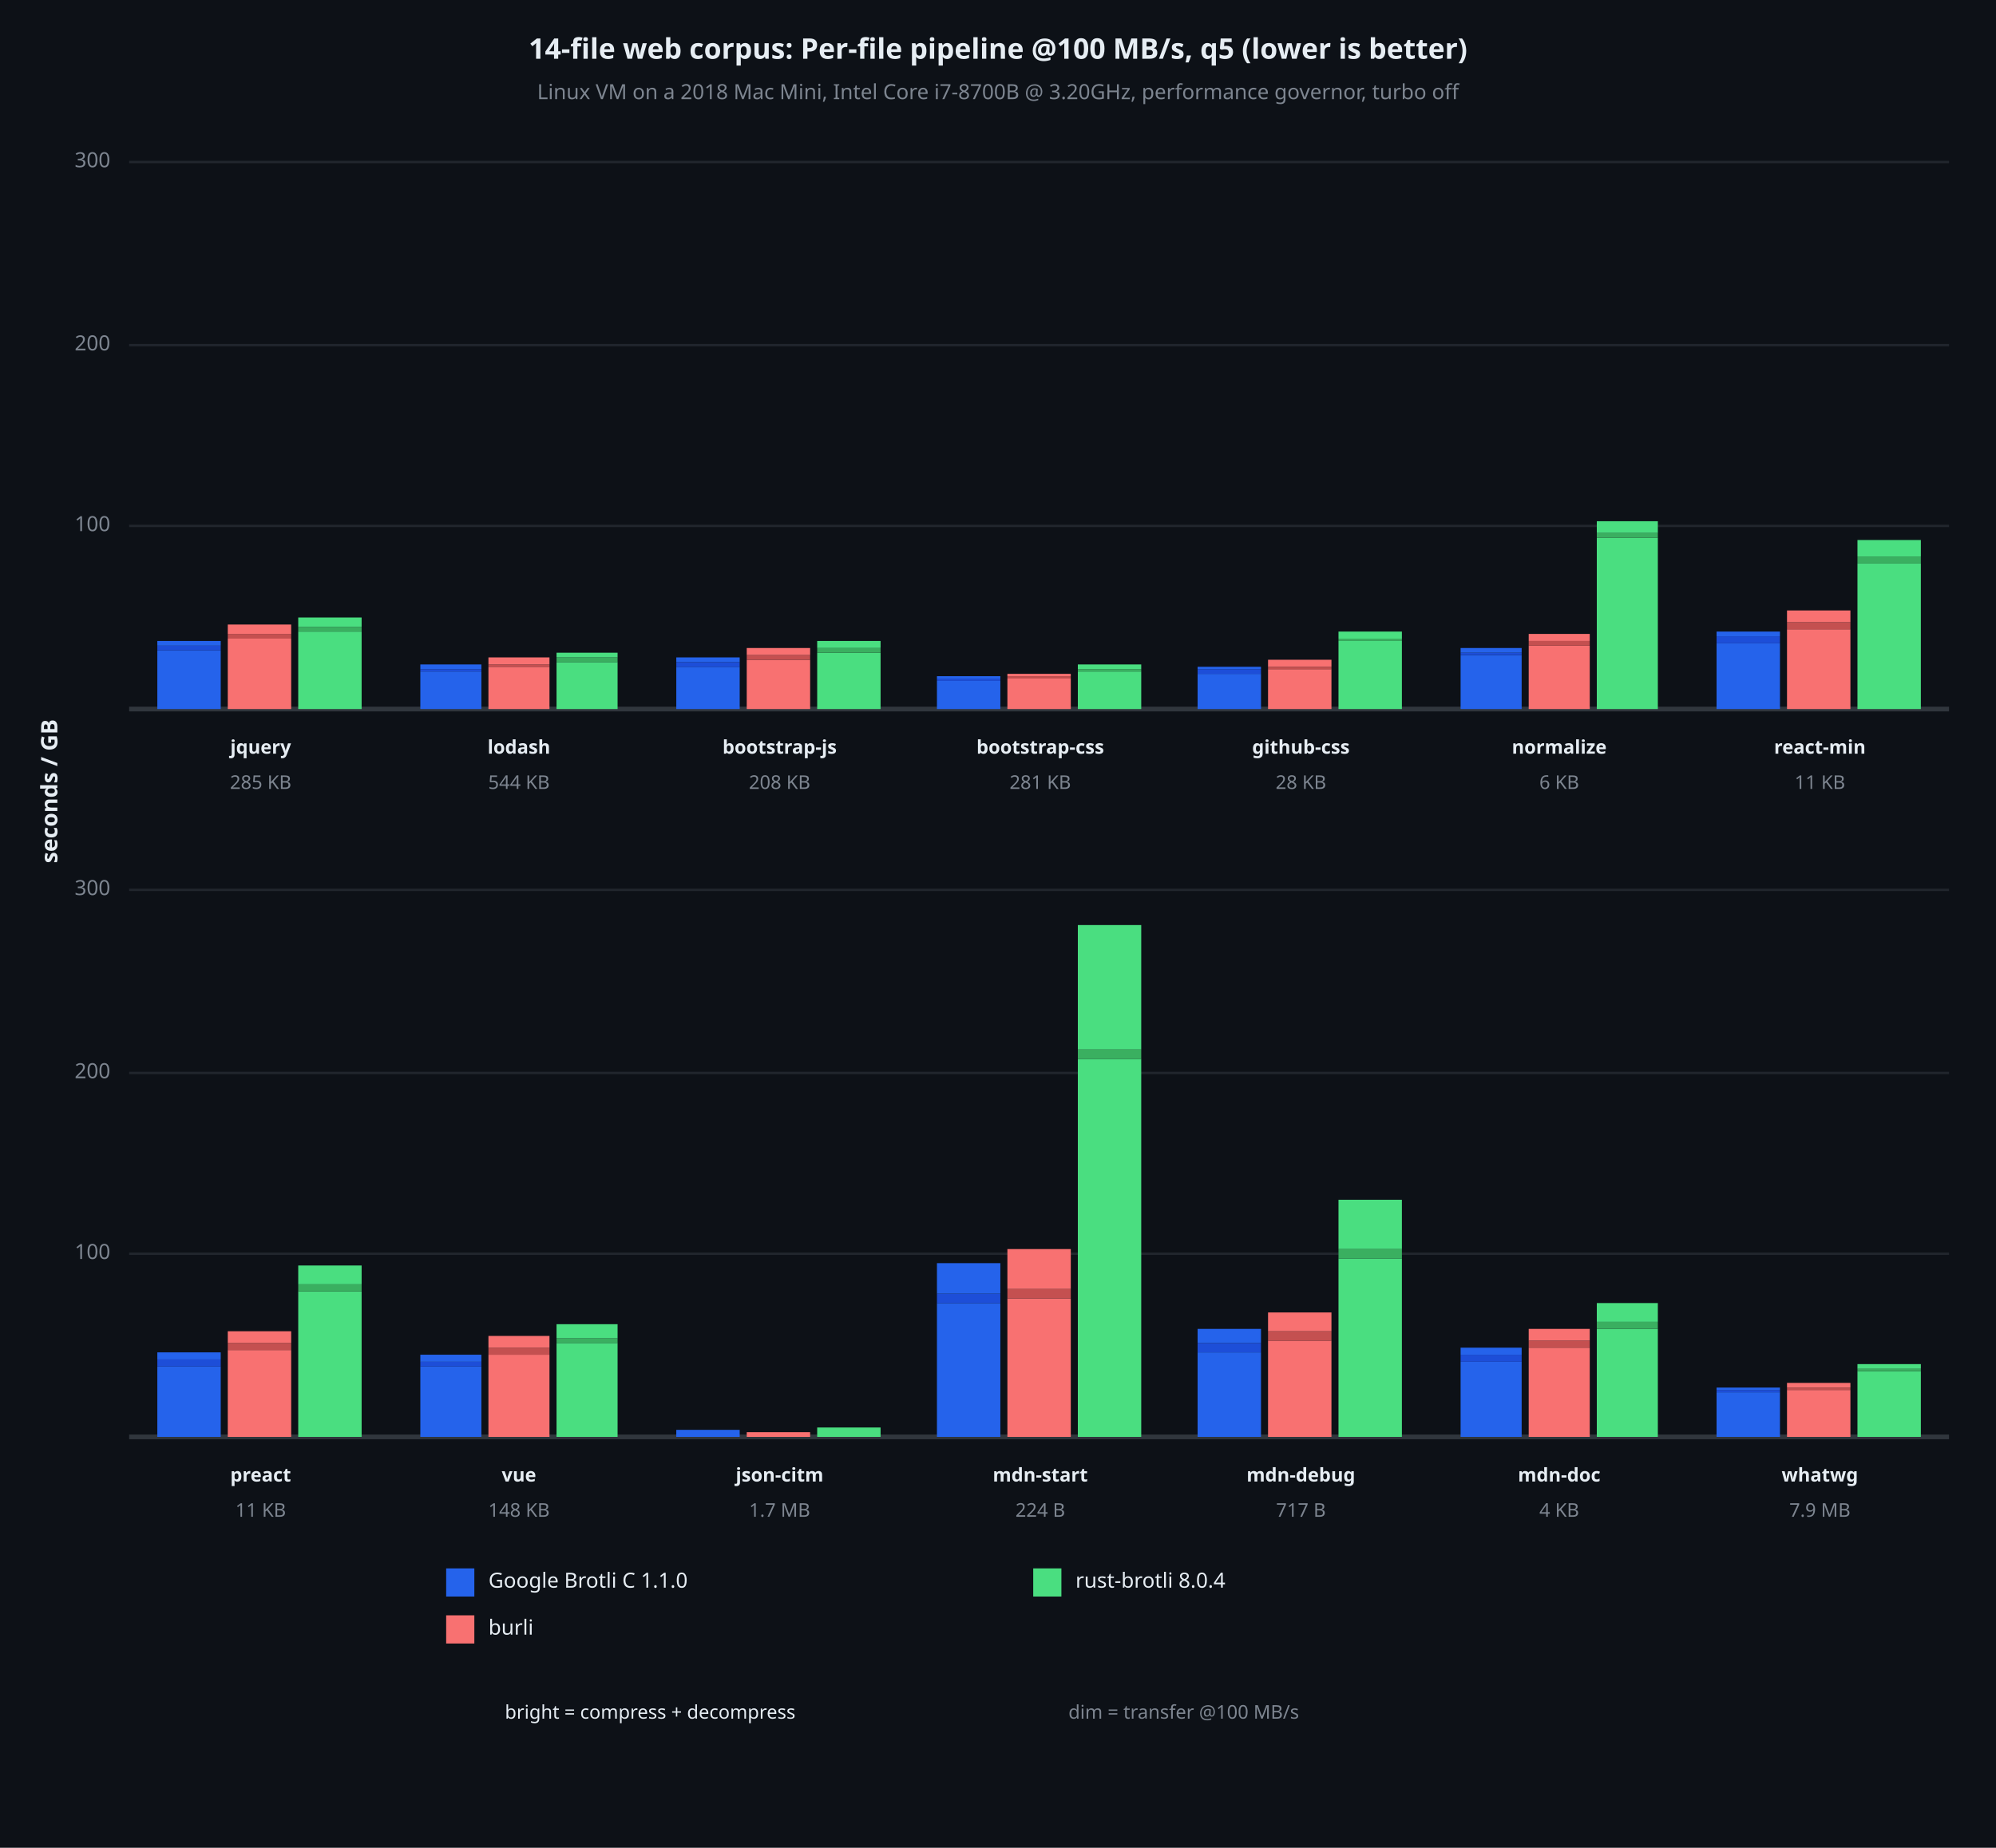
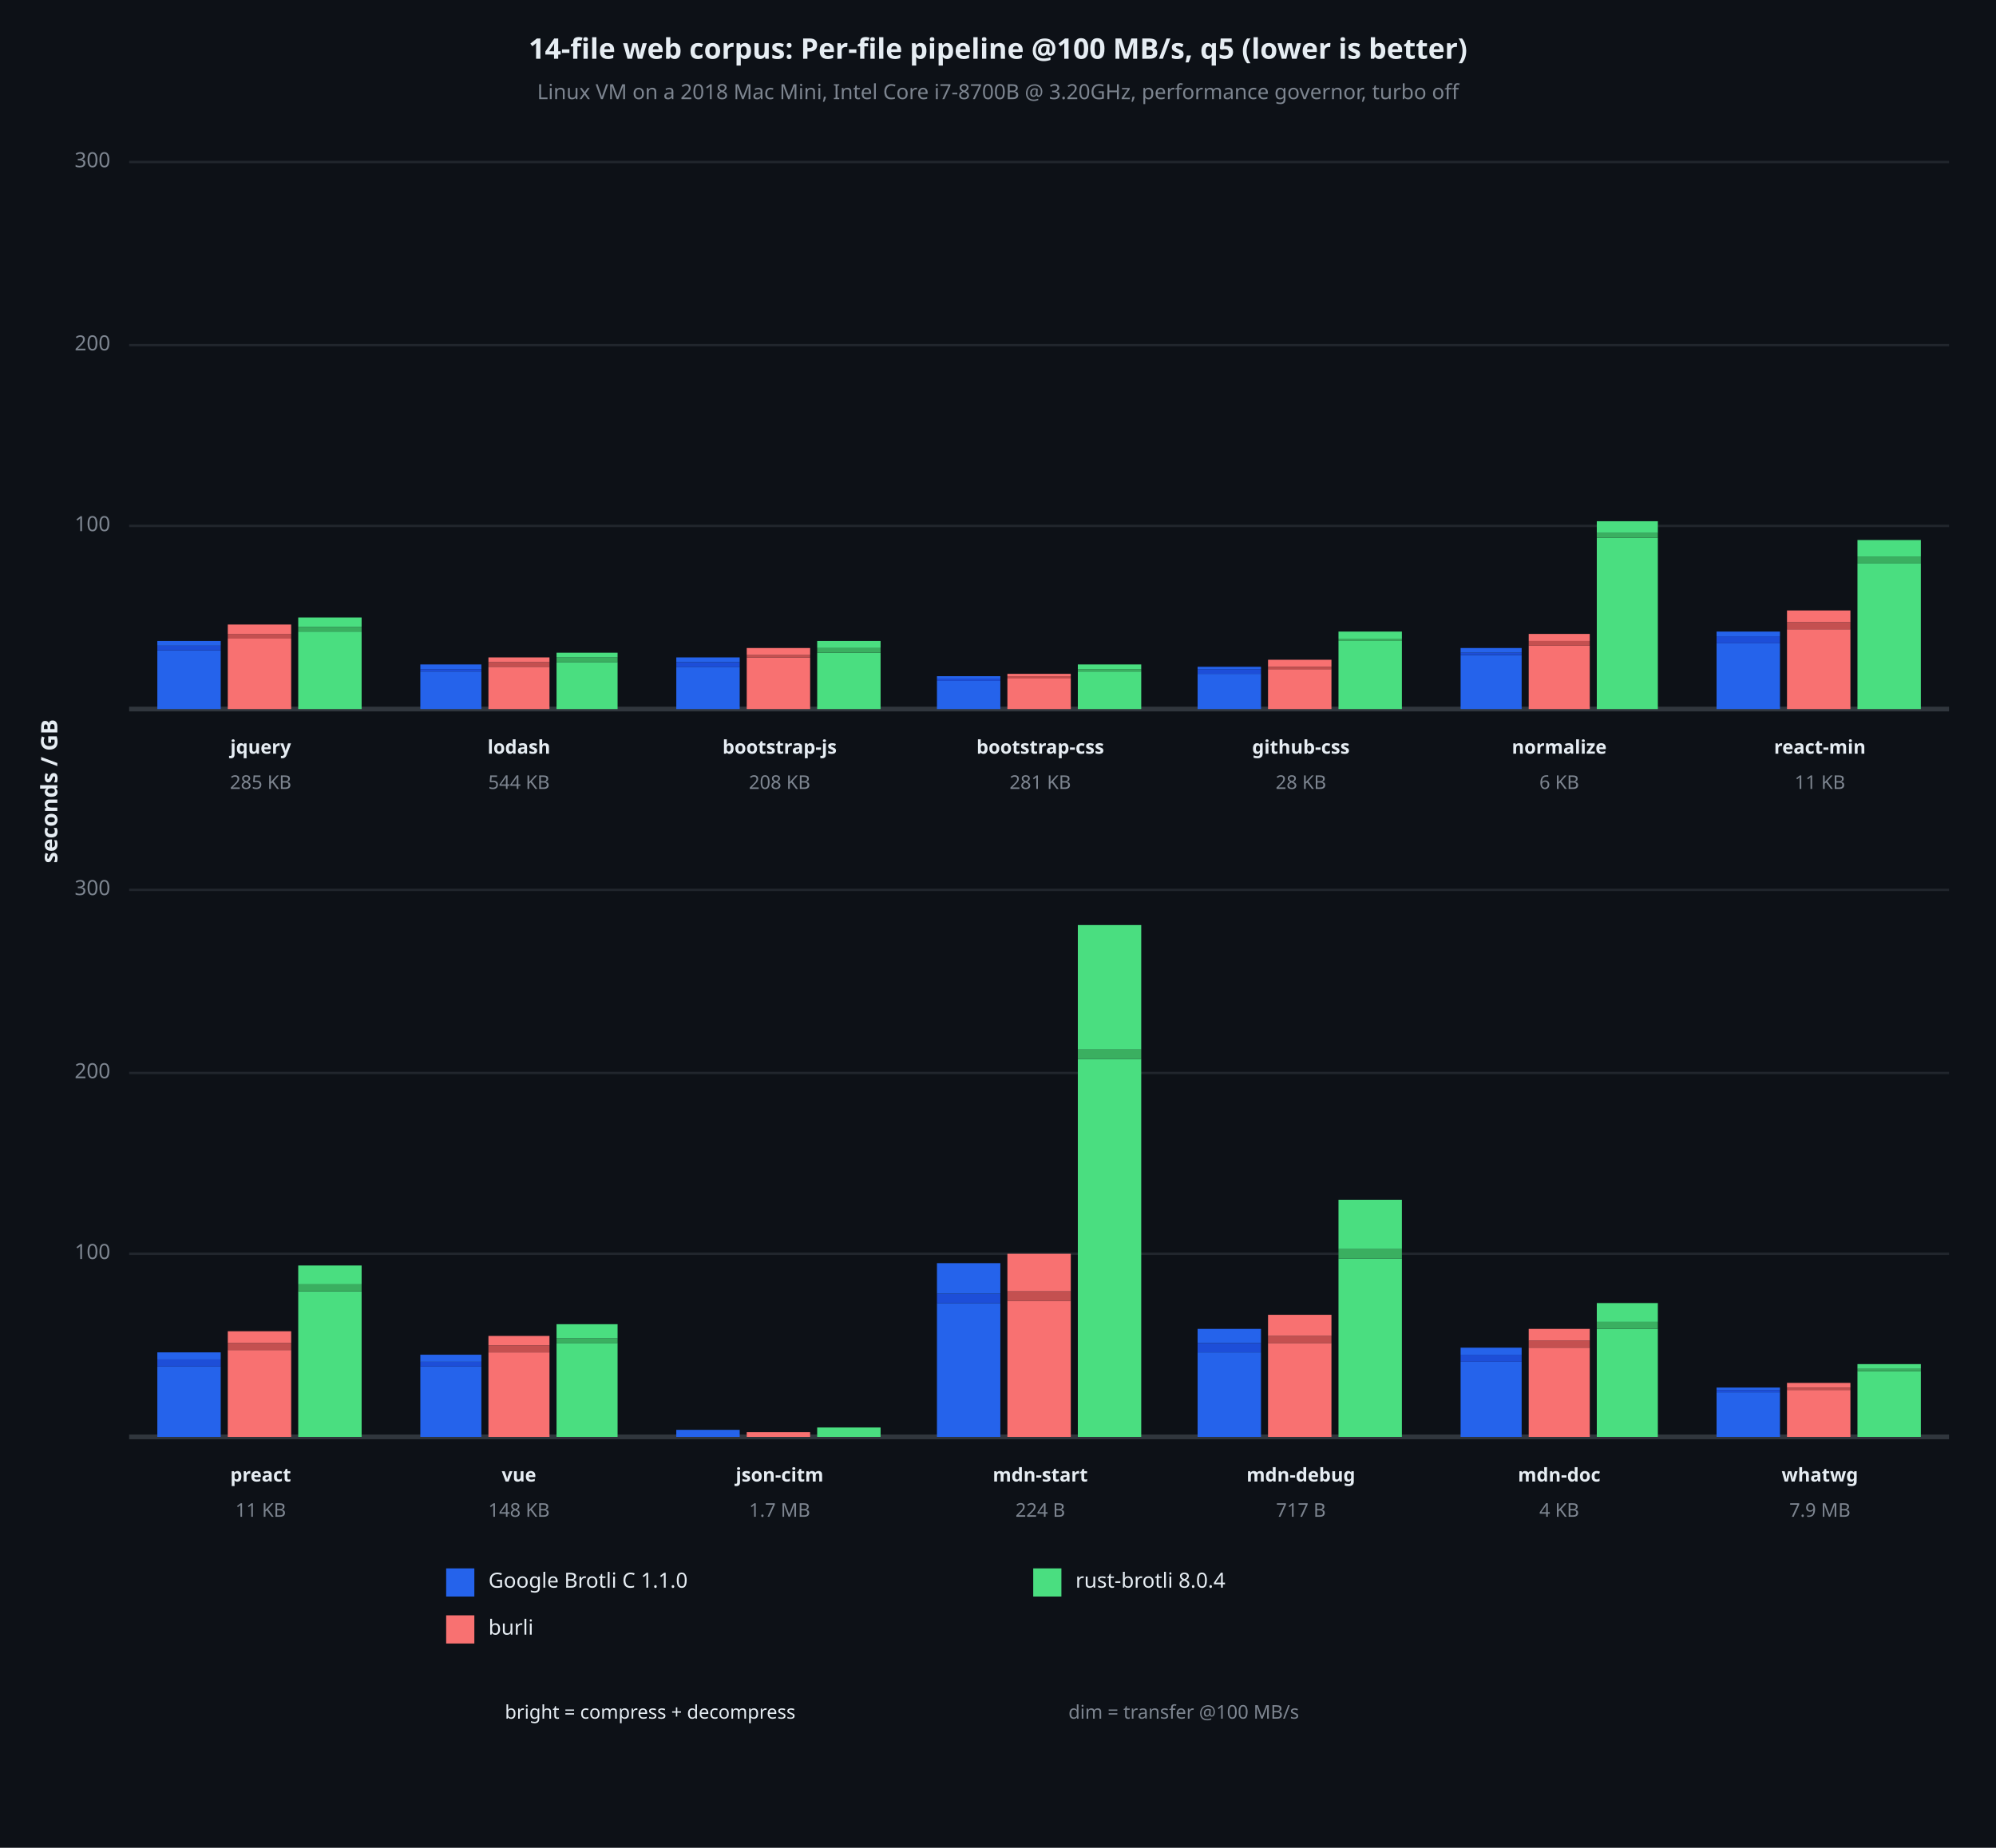
<svg xmlns="http://www.w3.org/2000/svg" viewBox="0 0 850 787" font-family="system-ui, -apple-system, sans-serif">
  <rect x="0" y="0" width="850" height="787" opacity="1" fill="#0D1117" stroke="none" />
  <text x="425" y="22" dy="0.5ex" text-anchor="middle" font-family="sans-serif" font-size="12.097" opacity="1" fill="#E6EDF3" font-weight="bold">
14-file web corpus: Per-file pipeline @100 MB/s, q5 (lower is better)
</text>
  <text x="425" y="40" dy="0.5ex" text-anchor="middle" font-family="sans-serif" font-size="8.871" opacity="1" fill="#7D8590">
Linux VM on a 2018 Mac Mini, Intel Core i7-8700B @ 3.20GHz, performance governor, turbo off
</text>
  <text x="22" y="337" dy="0.5ex" text-anchor="middle" font-family="sans-serif" font-size="9.677" opacity="1" fill="#E6EDF3" font-weight="bold" transform="rotate(270, 22, 337)">
seconds / GB
</text>
  <polyline fill="none" opacity="1" stroke="#21262D" stroke-width="1" points="55,224 830,224 " />
  <text x="47" y="224" dy="0.5ex" text-anchor="end" font-family="sans-serif" font-size="8.871" opacity="1" fill="#7D8590">
100
</text>
  <polyline fill="none" opacity="1" stroke="#21262D" stroke-width="1" points="55,147 830,147 " />
  <text x="47" y="147" dy="0.5ex" text-anchor="end" font-family="sans-serif" font-size="8.871" opacity="1" fill="#7D8590">
200
</text>
  <polyline fill="none" opacity="1" stroke="#21262D" stroke-width="1" points="55,69 830,69 " />
  <text x="47" y="69" dy="0.5ex" text-anchor="end" font-family="sans-serif" font-size="8.871" opacity="1" fill="#7D8590">
300
</text>
  <polyline fill="none" opacity="1" stroke="#30363D" stroke-width="2" points="55,302 830,302 " />
  <rect x="67" y="277" width="27" height="25" opacity="1" fill="#2563EB" stroke="none" />
  <rect x="67" y="275" width="27" height="2" opacity="1" fill="#1D4ED8" stroke="none" />
  <rect x="67" y="273" width="27" height="2" opacity="1" fill="#2563EB" stroke="none" />
  <rect x="97" y="272" width="27" height="30" opacity="1" fill="#F87171" stroke="none" />
  <rect x="97" y="270" width="27" height="2" opacity="1" fill="#C45050" stroke="none" />
  <rect x="97" y="266" width="27" height="4" opacity="1" fill="#F87171" stroke="none" />
  <rect x="127" y="269" width="27" height="33" opacity="1" fill="#4ADE80" stroke="none" />
  <rect x="127" y="267" width="27" height="2" opacity="1" fill="#3AAF60" stroke="none" />
  <rect x="127" y="263" width="27" height="4" opacity="1" fill="#4ADE80" stroke="none" />
  <text x="111" y="319" dy="0.5ex" text-anchor="middle" font-family="sans-serif" font-size="8.065" opacity="1" fill="#E6EDF3" font-weight="bold">
jquery
</text>
  <text x="111" y="334" dy="0.5ex" text-anchor="middle" font-family="sans-serif" font-size="8.065" opacity="1" fill="#7D8590">
285 KB
</text>
  <rect x="179" y="286" width="26" height="16" opacity="1" fill="#2563EB" stroke="none" />
  <rect x="179" y="285" width="26" height="1" opacity="1" fill="#1D4ED8" stroke="none" />
  <rect x="179" y="283" width="26" height="2" opacity="1" fill="#2563EB" stroke="none" />
  <rect x="208" y="284" width="26" height="18" opacity="1" fill="#F87171" stroke="none" />
-   <rect x="208" y="283" width="26" height="1" opacity="1" fill="#C45050" stroke="none" />
-   <rect x="208" y="280" width="26" height="3" opacity="1" fill="#F87171" stroke="none" />
+   <rect x="208" y="282" width="26" height="2" opacity="1" fill="#C45050" stroke="none" />
+   <rect x="208" y="280" width="26" height="2" opacity="1" fill="#F87171" stroke="none" />
  <rect x="237" y="282" width="26" height="20" opacity="1" fill="#4ADE80" stroke="none" />
  <rect x="237" y="280" width="26" height="2" opacity="1" fill="#3AAF60" stroke="none" />
  <rect x="237" y="278" width="26" height="2" opacity="1" fill="#4ADE80" stroke="none" />
  <text x="221" y="319" dy="0.5ex" text-anchor="middle" font-family="sans-serif" font-size="8.065" opacity="1" fill="#E6EDF3" font-weight="bold">
lodash
</text>
  <text x="221" y="334" dy="0.5ex" text-anchor="middle" font-family="sans-serif" font-size="8.065" opacity="1" fill="#7D8590">
544 KB
</text>
  <rect x="288" y="284" width="27" height="18" opacity="1" fill="#2563EB" stroke="none" />
  <rect x="288" y="282" width="27" height="2" opacity="1" fill="#1D4ED8" stroke="none" />
  <rect x="288" y="280" width="27" height="2" opacity="1" fill="#2563EB" stroke="none" />
-   <rect x="318" y="281" width="27" height="21" opacity="1" fill="#F87171" stroke="none" />
-   <rect x="318" y="279" width="27" height="2" opacity="1" fill="#C45050" stroke="none" />
+   <rect x="318" y="280" width="27" height="22" opacity="1" fill="#F87171" stroke="none" />
+   <rect x="318" y="279" width="27" height="1" opacity="1" fill="#C45050" stroke="none" />
  <rect x="318" y="276" width="27" height="3" opacity="1" fill="#F87171" stroke="none" />
  <rect x="348" y="278" width="27" height="24" opacity="1" fill="#4ADE80" stroke="none" />
  <rect x="348" y="276" width="27" height="2" opacity="1" fill="#3AAF60" stroke="none" />
  <rect x="348" y="273" width="27" height="3" opacity="1" fill="#4ADE80" stroke="none" />
  <text x="332" y="319" dy="0.5ex" text-anchor="middle" font-family="sans-serif" font-size="8.065" opacity="1" fill="#E6EDF3" font-weight="bold">
bootstrap-js
</text>
  <text x="332" y="334" dy="0.5ex" text-anchor="middle" font-family="sans-serif" font-size="8.065" opacity="1" fill="#7D8590">
208 KB
</text>
  <rect x="399" y="290" width="27" height="12" opacity="1" fill="#2563EB" stroke="none" />
  <rect x="399" y="289" width="27" height="1" opacity="1" fill="#1D4ED8" stroke="none" />
  <rect x="399" y="288" width="27" height="1" opacity="1" fill="#2563EB" stroke="none" />
  <rect x="429" y="289" width="27" height="13" opacity="1" fill="#F87171" stroke="none" />
  <rect x="429" y="288" width="27" height="1" opacity="1" fill="#C45050" stroke="none" />
  <rect x="429" y="287" width="27" height="1" opacity="1" fill="#F87171" stroke="none" />
  <rect x="459" y="286" width="27" height="16" opacity="1" fill="#4ADE80" stroke="none" />
  <rect x="459" y="285" width="27" height="1" opacity="1" fill="#3AAF60" stroke="none" />
  <rect x="459" y="283" width="27" height="2" opacity="1" fill="#4ADE80" stroke="none" />
  <text x="443" y="319" dy="0.5ex" text-anchor="middle" font-family="sans-serif" font-size="8.065" opacity="1" fill="#E6EDF3" font-weight="bold">
bootstrap-css
</text>
  <text x="443" y="334" dy="0.5ex" text-anchor="middle" font-family="sans-serif" font-size="8.065" opacity="1" fill="#7D8590">
281 KB
</text>
  <rect x="510" y="287" width="27" height="15" opacity="1" fill="#2563EB" stroke="none" />
  <rect x="510" y="285" width="27" height="2" opacity="1" fill="#1D4ED8" stroke="none" />
  <rect x="510" y="284" width="27" height="1" opacity="1" fill="#2563EB" stroke="none" />
  <rect x="540" y="285" width="27" height="17" opacity="1" fill="#F87171" stroke="none" />
  <rect x="540" y="284" width="27" height="1" opacity="1" fill="#C45050" stroke="none" />
  <rect x="540" y="281" width="27" height="3" opacity="1" fill="#F87171" stroke="none" />
  <rect x="570" y="273" width="27" height="29" opacity="1" fill="#4ADE80" stroke="none" />
  <rect x="570" y="272" width="27" height="1" opacity="1" fill="#3AAF60" stroke="none" />
  <rect x="570" y="269" width="27" height="3" opacity="1" fill="#4ADE80" stroke="none" />
  <text x="554" y="319" dy="0.5ex" text-anchor="middle" font-family="sans-serif" font-size="8.065" opacity="1" fill="#E6EDF3" font-weight="bold">
github-css
</text>
  <text x="554" y="334" dy="0.5ex" text-anchor="middle" font-family="sans-serif" font-size="8.065" opacity="1" fill="#7D8590">
28 KB
</text>
  <rect x="622" y="279" width="26" height="23" opacity="1" fill="#2563EB" stroke="none" />
  <rect x="622" y="278" width="26" height="1" opacity="1" fill="#1D4ED8" stroke="none" />
  <rect x="622" y="276" width="26" height="2" opacity="1" fill="#2563EB" stroke="none" />
  <rect x="651" y="275" width="26" height="27" opacity="1" fill="#F87171" stroke="none" />
  <rect x="651" y="273" width="26" height="2" opacity="1" fill="#C45050" stroke="none" />
  <rect x="651" y="270" width="26" height="3" opacity="1" fill="#F87171" stroke="none" />
  <rect x="680" y="229" width="26" height="73" opacity="1" fill="#4ADE80" stroke="none" />
  <rect x="680" y="227" width="26" height="2" opacity="1" fill="#3AAF60" stroke="none" />
  <rect x="680" y="222" width="26" height="5" opacity="1" fill="#4ADE80" stroke="none" />
  <text x="664" y="319" dy="0.5ex" text-anchor="middle" font-family="sans-serif" font-size="8.065" opacity="1" fill="#E6EDF3" font-weight="bold">
normalize
</text>
  <text x="664" y="334" dy="0.5ex" text-anchor="middle" font-family="sans-serif" font-size="8.065" opacity="1" fill="#7D8590">
6 KB
</text>
  <rect x="731" y="274" width="27" height="28" opacity="1" fill="#2563EB" stroke="none" />
  <rect x="731" y="271" width="27" height="3" opacity="1" fill="#1D4ED8" stroke="none" />
  <rect x="731" y="269" width="27" height="2" opacity="1" fill="#2563EB" stroke="none" />
  <rect x="761" y="268" width="27" height="34" opacity="1" fill="#F87171" stroke="none" />
  <rect x="761" y="265" width="27" height="3" opacity="1" fill="#C45050" stroke="none" />
  <rect x="761" y="260" width="27" height="5" opacity="1" fill="#F87171" stroke="none" />
  <rect x="791" y="240" width="27" height="62" opacity="1" fill="#4ADE80" stroke="none" />
  <rect x="791" y="237" width="27" height="3" opacity="1" fill="#3AAF60" stroke="none" />
  <rect x="791" y="230" width="27" height="7" opacity="1" fill="#4ADE80" stroke="none" />
  <text x="775" y="319" dy="0.5ex" text-anchor="middle" font-family="sans-serif" font-size="8.065" opacity="1" fill="#E6EDF3" font-weight="bold">
react-min
</text>
  <text x="775" y="334" dy="0.5ex" text-anchor="middle" font-family="sans-serif" font-size="8.065" opacity="1" fill="#7D8590">
11 KB
</text>
  <polyline fill="none" opacity="1" stroke="#21262D" stroke-width="1" points="55,534 830,534 " />
  <text x="47" y="534" dy="0.5ex" text-anchor="end" font-family="sans-serif" font-size="8.871" opacity="1" fill="#7D8590">
100
</text>
  <polyline fill="none" opacity="1" stroke="#21262D" stroke-width="1" points="55,457 830,457 " />
  <text x="47" y="457" dy="0.5ex" text-anchor="end" font-family="sans-serif" font-size="8.871" opacity="1" fill="#7D8590">
200
</text>
  <polyline fill="none" opacity="1" stroke="#21262D" stroke-width="1" points="55,379 830,379 " />
  <text x="47" y="379" dy="0.5ex" text-anchor="end" font-family="sans-serif" font-size="8.871" opacity="1" fill="#7D8590">
300
</text>
  <polyline fill="none" opacity="1" stroke="#30363D" stroke-width="2" points="55,612 830,612 " />
  <rect x="67" y="582" width="27" height="30" opacity="1" fill="#2563EB" stroke="none" />
  <rect x="67" y="579" width="27" height="3" opacity="1" fill="#1D4ED8" stroke="none" />
  <rect x="67" y="576" width="27" height="3" opacity="1" fill="#2563EB" stroke="none" />
  <rect x="97" y="575" width="27" height="37" opacity="1" fill="#F87171" stroke="none" />
  <rect x="97" y="572" width="27" height="3" opacity="1" fill="#C45050" stroke="none" />
  <rect x="97" y="567" width="27" height="5" opacity="1" fill="#F87171" stroke="none" />
  <rect x="127" y="550" width="27" height="62" opacity="1" fill="#4ADE80" stroke="none" />
  <rect x="127" y="547" width="27" height="3" opacity="1" fill="#3AAF60" stroke="none" />
  <rect x="127" y="539" width="27" height="8" opacity="1" fill="#4ADE80" stroke="none" />
  <text x="111" y="629" dy="0.5ex" text-anchor="middle" font-family="sans-serif" font-size="8.065" opacity="1" fill="#E6EDF3" font-weight="bold">
preact
</text>
  <text x="111" y="644" dy="0.5ex" text-anchor="middle" font-family="sans-serif" font-size="8.065" opacity="1" fill="#7D8590">
11 KB
</text>
  <rect x="179" y="582" width="26" height="30" opacity="1" fill="#2563EB" stroke="none" />
  <rect x="179" y="580" width="26" height="2" opacity="1" fill="#1D4ED8" stroke="none" />
  <rect x="179" y="577" width="26" height="3" opacity="1" fill="#2563EB" stroke="none" />
-   <rect x="208" y="577" width="26" height="35" opacity="1" fill="#F87171" stroke="none" />
-   <rect x="208" y="574" width="26" height="3" opacity="1" fill="#C45050" stroke="none" />
-   <rect x="208" y="569" width="26" height="5" opacity="1" fill="#F87171" stroke="none" />
+   <rect x="208" y="576" width="26" height="36" opacity="1" fill="#F87171" stroke="none" />
+   <rect x="208" y="573" width="26" height="3" opacity="1" fill="#C45050" stroke="none" />
+   <rect x="208" y="569" width="26" height="4" opacity="1" fill="#F87171" stroke="none" />
  <rect x="237" y="572" width="26" height="40" opacity="1" fill="#4ADE80" stroke="none" />
  <rect x="237" y="570" width="26" height="2" opacity="1" fill="#3AAF60" stroke="none" />
  <rect x="237" y="564" width="26" height="6" opacity="1" fill="#4ADE80" stroke="none" />
  <text x="221" y="629" dy="0.5ex" text-anchor="middle" font-family="sans-serif" font-size="8.065" opacity="1" fill="#E6EDF3" font-weight="bold">
vue
</text>
  <text x="221" y="644" dy="0.5ex" text-anchor="middle" font-family="sans-serif" font-size="8.065" opacity="1" fill="#7D8590">
148 KB
</text>
  <rect x="288" y="609" width="27" height="3" opacity="1" fill="#2563EB" stroke="none" />
  <rect x="288" y="609" width="27" height="0" opacity="1" fill="#1D4ED8" stroke="none" />
  <rect x="288" y="609" width="27" height="0" opacity="1" fill="#2563EB" stroke="none" />
  <rect x="318" y="610" width="27" height="2" opacity="1" fill="#F87171" stroke="none" />
  <rect x="318" y="610" width="27" height="0" opacity="1" fill="#C45050" stroke="none" />
  <rect x="318" y="610" width="27" height="0" opacity="1" fill="#F87171" stroke="none" />
  <rect x="348" y="608" width="27" height="4" opacity="1" fill="#4ADE80" stroke="none" />
  <rect x="348" y="608" width="27" height="0" opacity="1" fill="#3AAF60" stroke="none" />
  <rect x="348" y="608" width="27" height="0" opacity="1" fill="#4ADE80" stroke="none" />
  <text x="332" y="629" dy="0.5ex" text-anchor="middle" font-family="sans-serif" font-size="8.065" opacity="1" fill="#E6EDF3" font-weight="bold">
json-citm
</text>
  <text x="332" y="644" dy="0.5ex" text-anchor="middle" font-family="sans-serif" font-size="8.065" opacity="1" fill="#7D8590">
1.7 MB
</text>
  <rect x="399" y="555" width="27" height="57" opacity="1" fill="#2563EB" stroke="none" />
  <rect x="399" y="551" width="27" height="4" opacity="1" fill="#1D4ED8" stroke="none" />
  <rect x="399" y="538" width="27" height="13" opacity="1" fill="#2563EB" stroke="none" />
-   <rect x="429" y="553" width="27" height="59" opacity="1" fill="#F87171" stroke="none" />
-   <rect x="429" y="549" width="27" height="4" opacity="1" fill="#C45050" stroke="none" />
-   <rect x="429" y="532" width="27" height="17" opacity="1" fill="#F87171" stroke="none" />
+   <rect x="429" y="554" width="27" height="58" opacity="1" fill="#F87171" stroke="none" />
+   <rect x="429" y="550" width="27" height="4" opacity="1" fill="#C45050" stroke="none" />
+   <rect x="429" y="534" width="27" height="16" opacity="1" fill="#F87171" stroke="none" />
  <rect x="459" y="451" width="27" height="161" opacity="1" fill="#4ADE80" stroke="none" />
  <rect x="459" y="447" width="27" height="4" opacity="1" fill="#3AAF60" stroke="none" />
  <rect x="459" y="394" width="27" height="53" opacity="1" fill="#4ADE80" stroke="none" />
  <text x="443" y="629" dy="0.5ex" text-anchor="middle" font-family="sans-serif" font-size="8.065" opacity="1" fill="#E6EDF3" font-weight="bold">
mdn-start
</text>
  <text x="443" y="644" dy="0.5ex" text-anchor="middle" font-family="sans-serif" font-size="8.065" opacity="1" fill="#7D8590">
224 B
</text>
  <rect x="510" y="576" width="27" height="36" opacity="1" fill="#2563EB" stroke="none" />
  <rect x="510" y="572" width="27" height="4" opacity="1" fill="#1D4ED8" stroke="none" />
  <rect x="510" y="566" width="27" height="6" opacity="1" fill="#2563EB" stroke="none" />
-   <rect x="540" y="571" width="27" height="41" opacity="1" fill="#F87171" stroke="none" />
-   <rect x="540" y="567" width="27" height="4" opacity="1" fill="#C45050" stroke="none" />
-   <rect x="540" y="559" width="27" height="8" opacity="1" fill="#F87171" stroke="none" />
+   <rect x="540" y="572" width="27" height="40" opacity="1" fill="#F87171" stroke="none" />
+   <rect x="540" y="569" width="27" height="3" opacity="1" fill="#C45050" stroke="none" />
+   <rect x="540" y="560" width="27" height="9" opacity="1" fill="#F87171" stroke="none" />
  <rect x="570" y="536" width="27" height="76" opacity="1" fill="#4ADE80" stroke="none" />
  <rect x="570" y="532" width="27" height="4" opacity="1" fill="#3AAF60" stroke="none" />
  <rect x="570" y="511" width="27" height="21" opacity="1" fill="#4ADE80" stroke="none" />
  <text x="554" y="629" dy="0.5ex" text-anchor="middle" font-family="sans-serif" font-size="8.065" opacity="1" fill="#E6EDF3" font-weight="bold">
mdn-debug
</text>
  <text x="554" y="644" dy="0.5ex" text-anchor="middle" font-family="sans-serif" font-size="8.065" opacity="1" fill="#7D8590">
717 B
</text>
  <rect x="622" y="580" width="26" height="32" opacity="1" fill="#2563EB" stroke="none" />
  <rect x="622" y="577" width="26" height="3" opacity="1" fill="#1D4ED8" stroke="none" />
  <rect x="622" y="574" width="26" height="3" opacity="1" fill="#2563EB" stroke="none" />
  <rect x="651" y="574" width="26" height="38" opacity="1" fill="#F87171" stroke="none" />
  <rect x="651" y="571" width="26" height="3" opacity="1" fill="#C45050" stroke="none" />
  <rect x="651" y="566" width="26" height="5" opacity="1" fill="#F87171" stroke="none" />
  <rect x="680" y="566" width="26" height="46" opacity="1" fill="#4ADE80" stroke="none" />
  <rect x="680" y="563" width="26" height="3" opacity="1" fill="#3AAF60" stroke="none" />
  <rect x="680" y="555" width="26" height="8" opacity="1" fill="#4ADE80" stroke="none" />
  <text x="664" y="629" dy="0.5ex" text-anchor="middle" font-family="sans-serif" font-size="8.065" opacity="1" fill="#E6EDF3" font-weight="bold">
mdn-doc
</text>
  <text x="664" y="644" dy="0.5ex" text-anchor="middle" font-family="sans-serif" font-size="8.065" opacity="1" fill="#7D8590">
4 KB
</text>
  <rect x="731" y="593" width="27" height="19" opacity="1" fill="#2563EB" stroke="none" />
  <rect x="731" y="592" width="27" height="1" opacity="1" fill="#1D4ED8" stroke="none" />
  <rect x="731" y="591" width="27" height="1" opacity="1" fill="#2563EB" stroke="none" />
  <rect x="761" y="592" width="27" height="20" opacity="1" fill="#F87171" stroke="none" />
  <rect x="761" y="591" width="27" height="1" opacity="1" fill="#C45050" stroke="none" />
  <rect x="761" y="589" width="27" height="2" opacity="1" fill="#F87171" stroke="none" />
  <rect x="791" y="584" width="27" height="28" opacity="1" fill="#4ADE80" stroke="none" />
  <rect x="791" y="583" width="27" height="1" opacity="1" fill="#3AAF60" stroke="none" />
  <rect x="791" y="581" width="27" height="2" opacity="1" fill="#4ADE80" stroke="none" />
  <text x="775" y="629" dy="0.5ex" text-anchor="middle" font-family="sans-serif" font-size="8.065" opacity="1" fill="#E6EDF3" font-weight="bold">
whatwg
</text>
  <text x="775" y="644" dy="0.5ex" text-anchor="middle" font-family="sans-serif" font-size="8.065" opacity="1" fill="#7D8590">
7.9 MB
</text>
  <rect x="190" y="668" width="12" height="12" opacity="1" fill="#2563EB" stroke="none" />
  <text x="208" y="674" dy="0.5ex" text-anchor="start" font-family="sans-serif" font-size="8.871" opacity="1" fill="#E6EDF3">
Google Brotli C 1.1.0
</text>
  <rect x="190" y="688" width="12" height="12" opacity="1" fill="#F87171" stroke="none" />
  <text x="208" y="694" dy="0.5ex" text-anchor="start" font-family="sans-serif" font-size="8.871" opacity="1" fill="#E6EDF3">
burli
</text>
  <rect x="440" y="668" width="12" height="12" opacity="1" fill="#4ADE80" stroke="none" />
  <text x="458" y="674" dy="0.5ex" text-anchor="start" font-family="sans-serif" font-size="8.871" opacity="1" fill="#E6EDF3">
rust-brotli 8.0.4
</text>
  <text x="215" y="730" dy="0.5ex" text-anchor="start" font-family="sans-serif" font-size="8.065" opacity="1" fill="#E6EDF3">
bright = compress + decompress
</text>
  <text x="455" y="730" dy="0.5ex" text-anchor="start" font-family="sans-serif" font-size="8.065" opacity="1" fill="#7D8590">
dim = transfer @100 MB/s
</text>
</svg>
